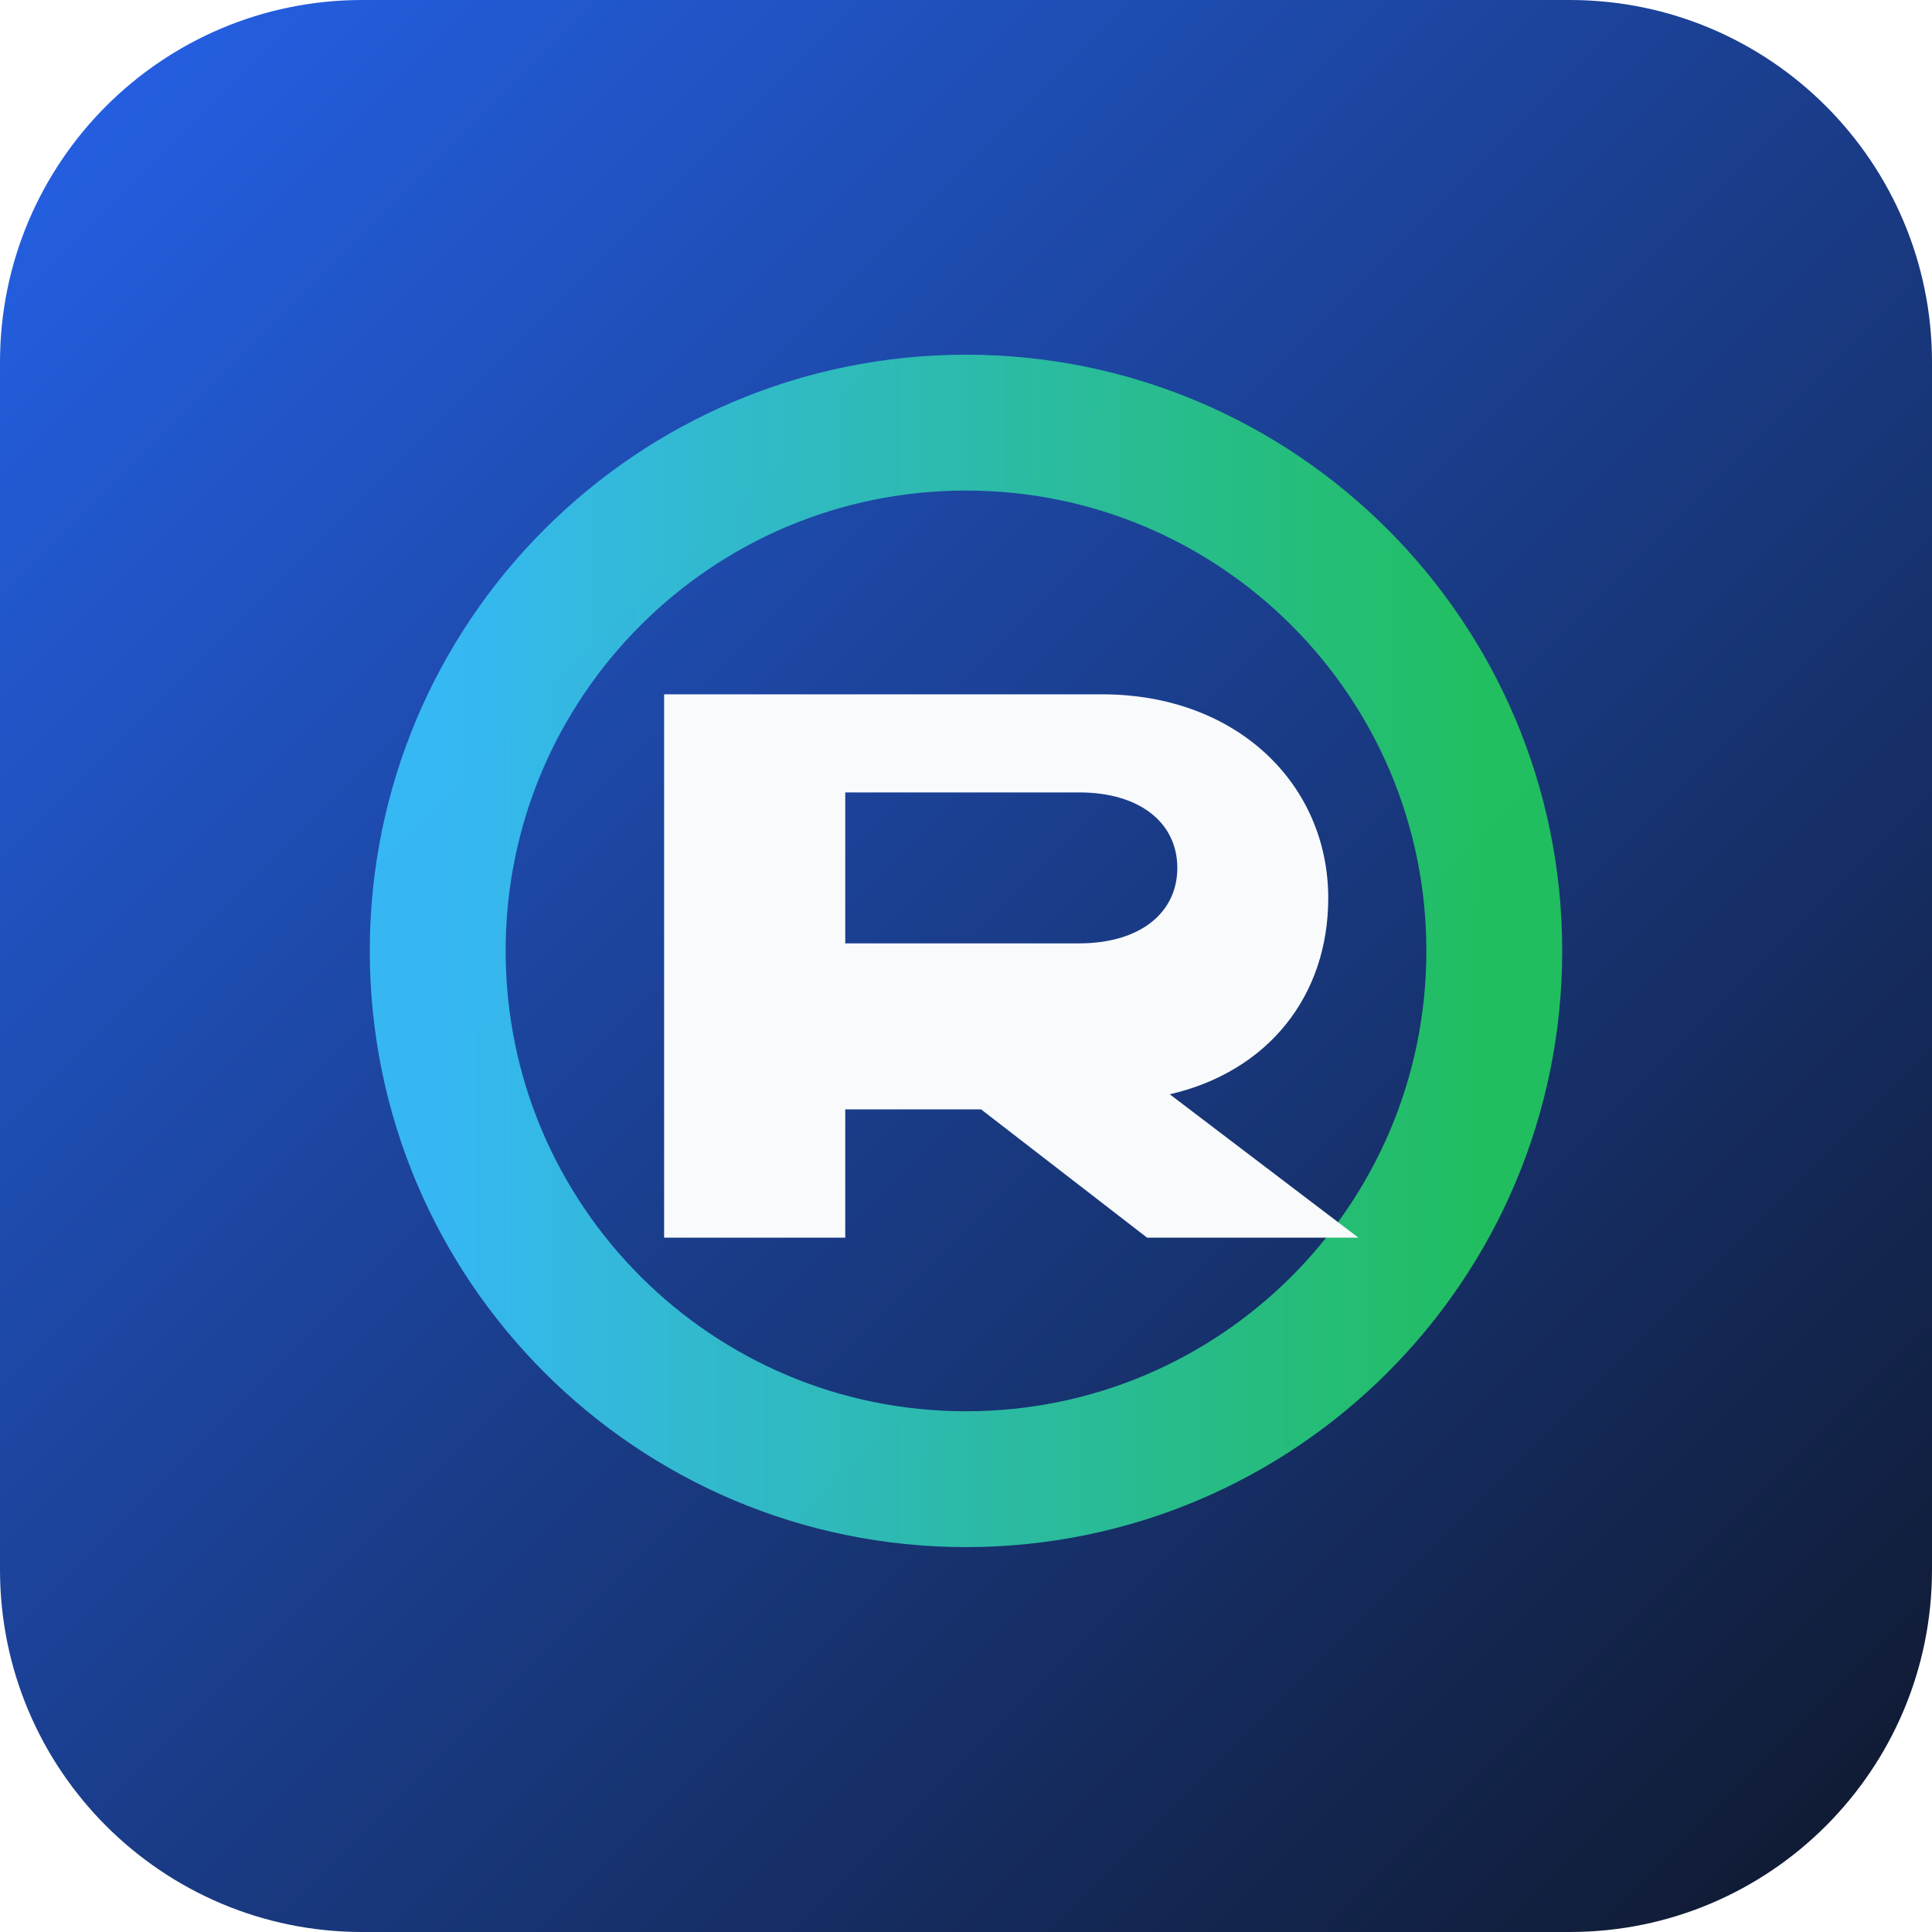
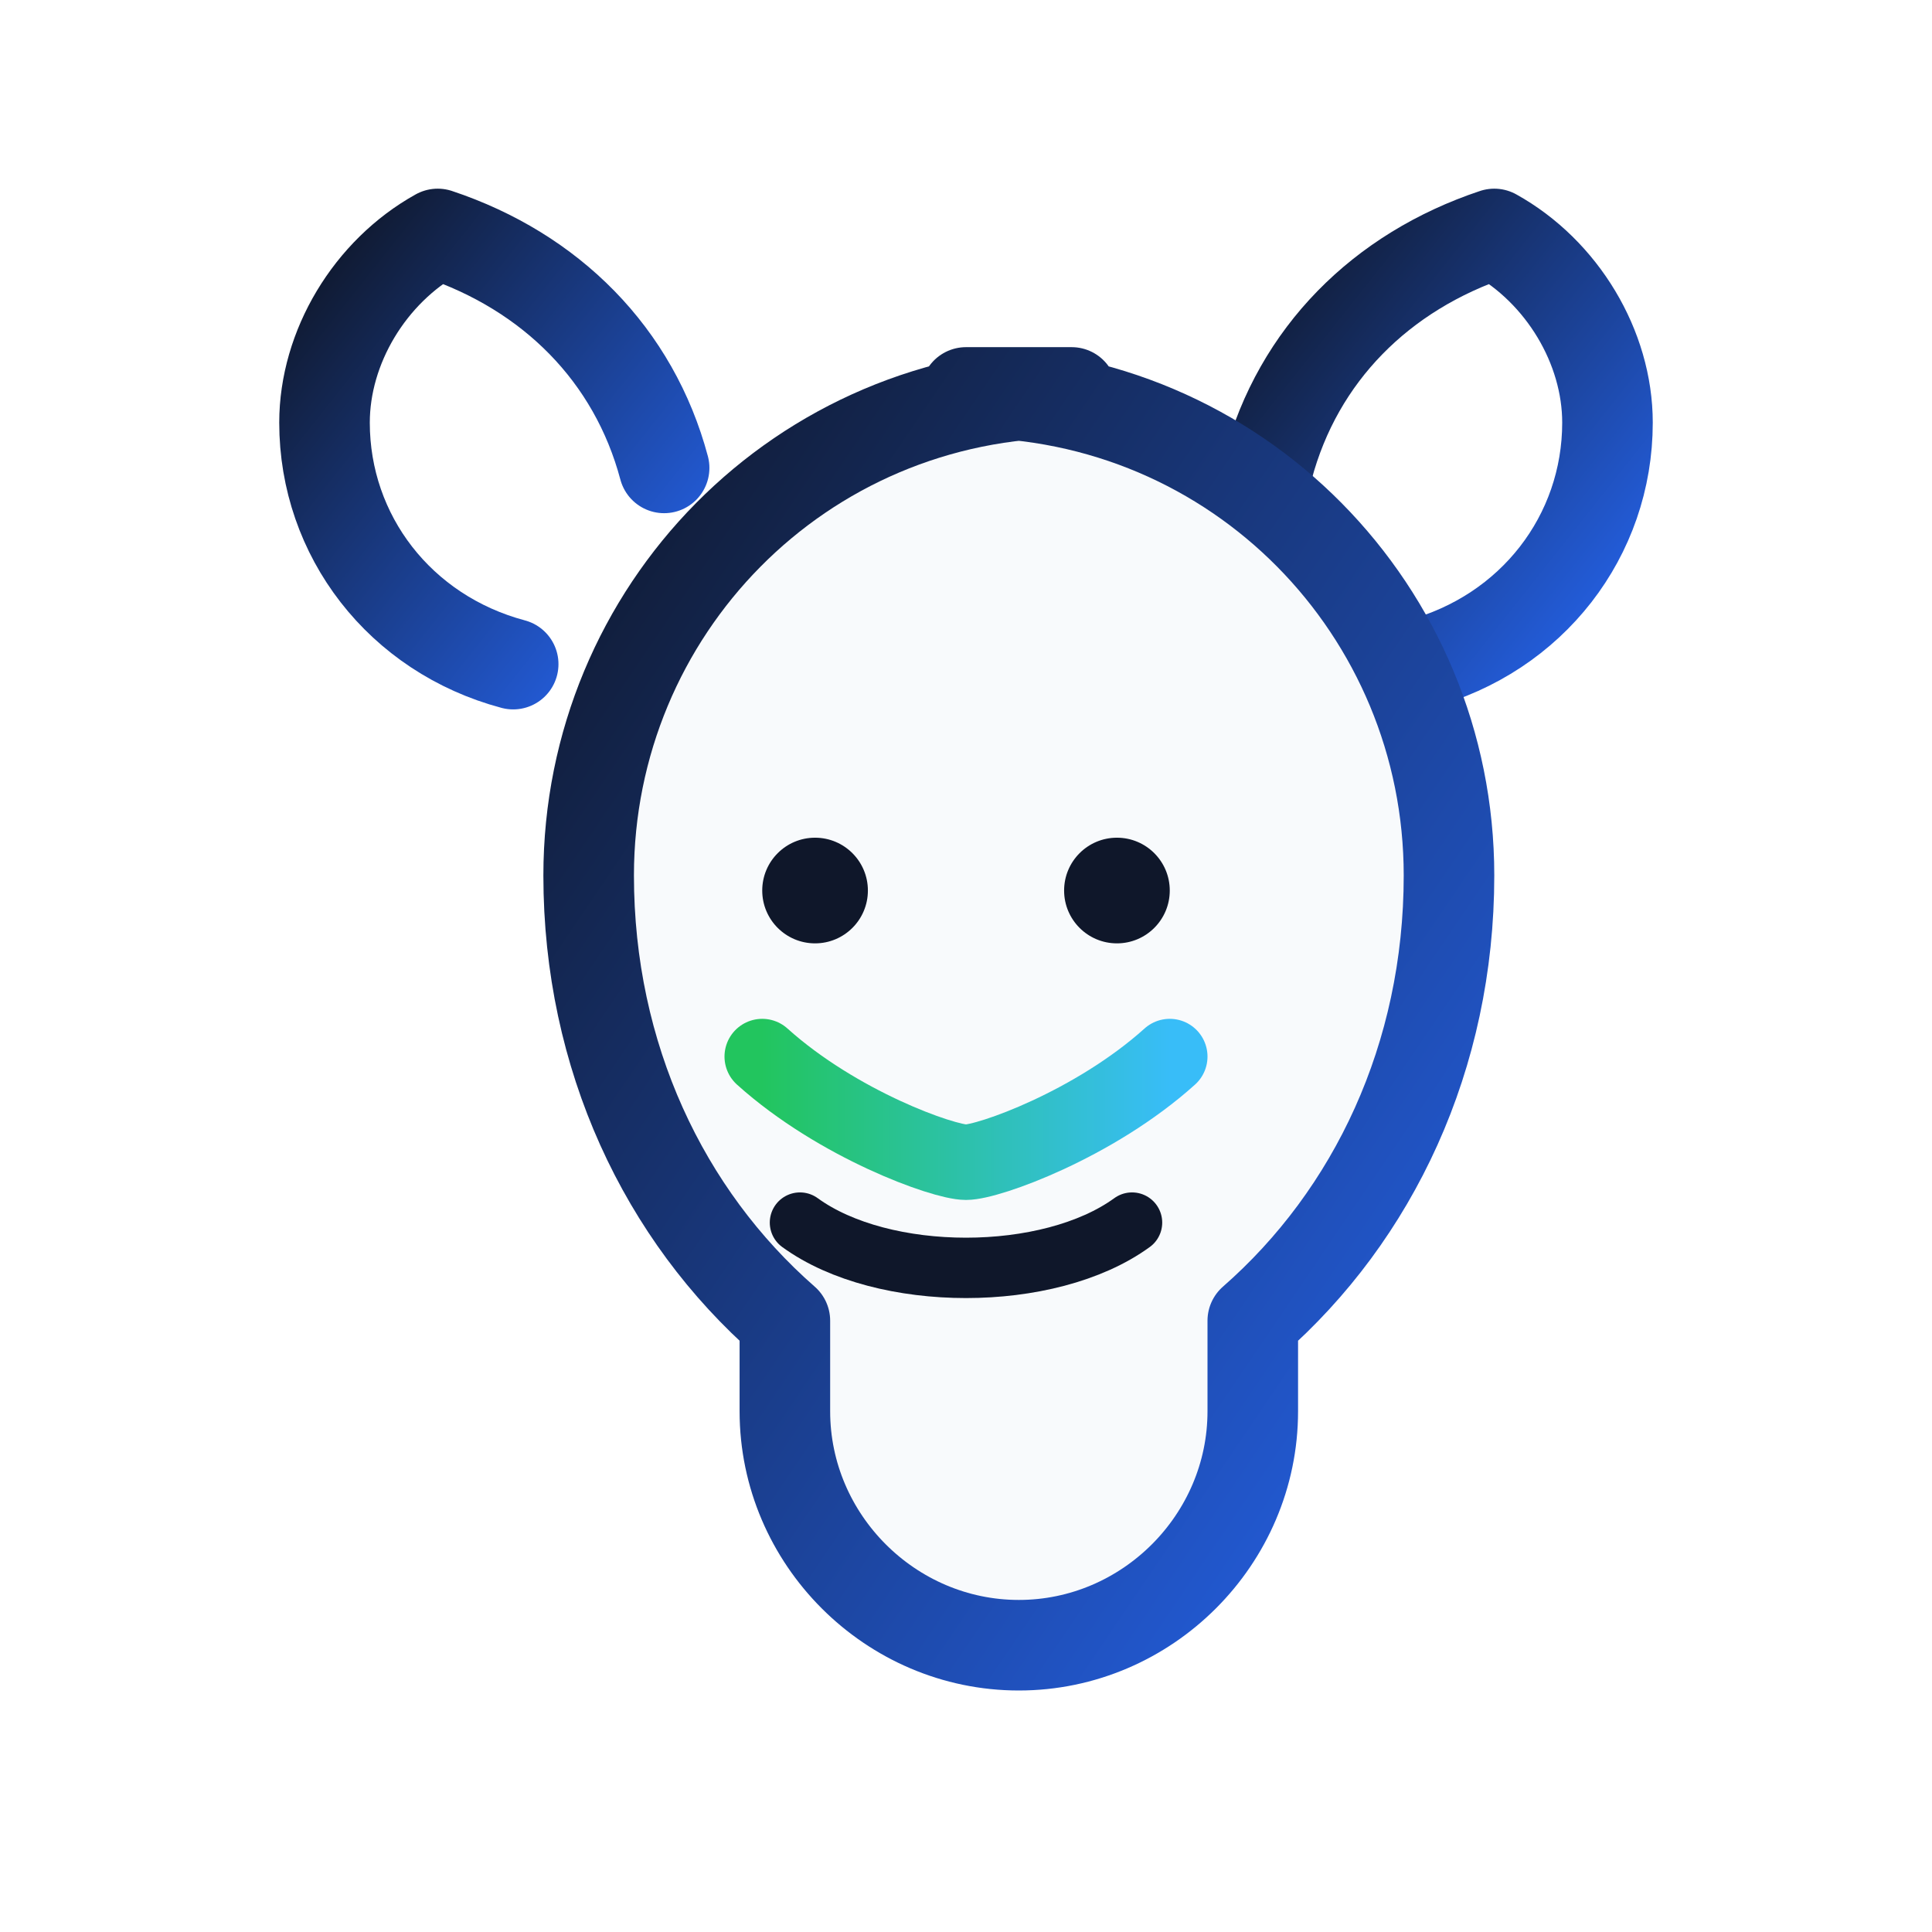
<svg xmlns="http://www.w3.org/2000/svg" viewBox="0 0 256 256" role="img" aria-label="rancher-mcp logo">
  <defs>
-     <linearGradient id="bg" x1="0%" y1="0%" x2="100%" y2="100%">
-       <stop offset="0%" stop-color="#2563eb" />
-       <stop offset="100%" stop-color="#0f172a" />
+     <linearGradient id="outline" x1="0%" y1="0%" x2="100%" y2="100%">
+       <stop offset="0%" stop-color="#0f172a" />
+       <stop offset="100%" stop-color="#2563eb" />
    </linearGradient>
    <linearGradient id="accent" x1="0%" y1="0%" x2="100%" y2="0%">
-       <stop offset="0%" stop-color="#38bdf8" />
-       <stop offset="100%" stop-color="#22c55e" />
+       <stop offset="0%" stop-color="#22c55e" />
+       <stop offset="100%" stop-color="#38bdf8" />
    </linearGradient>
  </defs>
-   <rect width="256" height="256" rx="48" fill="url(#bg)" />
-   <circle cx="128" cy="126" r="70" fill="none" stroke="url(#accent)" stroke-width="18" opacity="0.95" />
-   <path d="M88 164V92h58c18 0 30 12 30 27 0 13-8 23-21 26l25 19h-28l-22-17h-18v17H88zm24-39h31c8 0 13-4 13-10 0-6-5-10-13-10h-31v20z" fill="#f8fafc" />
-   <path d="M64 192h128" stroke="url(#accent)" stroke-width="10" stroke-linecap="round" opacity="0.9" />
+   <g fill="none" stroke-linecap="round" stroke-linejoin="round">
+     <path d="M68 88c-15-4-25-17-25-32 0-10 6-20 15-25 15 5 26 16 30 31" stroke="url(#outline)" stroke-width="12" />
+     <path d="M188 88c15-4 25-17 25-32 0-10-6-20-15-25-15 5-26 16-30 31" stroke="url(#outline)" stroke-width="12" />
+     <path d="M128 52c36 0 64 29 64 64 0 24-10 45-26 59v12c0 17-14 31-31 31s-31-14-31-31v-12c-16-14-26-35-26-59 0-35 28-64 64-64Z" fill="#f8fafc" stroke="url(#outline)" stroke-width="12" />
+     <path d="M101 140c10 9 24 14 27 14s17-5 27-14" stroke="url(#accent)" stroke-width="10" />
+     <circle cx="108" cy="118" r="7" fill="#0f172a" />
+     <circle cx="148" cy="118" r="7" fill="#0f172a" />
+     <path d="M106 162c11 8 33 8 44 0" stroke="#0f172a" stroke-width="8" />
+     <path d="M80 206h96" stroke="url(#accent)" stroke-width="12" />
+   </g>
</svg>
